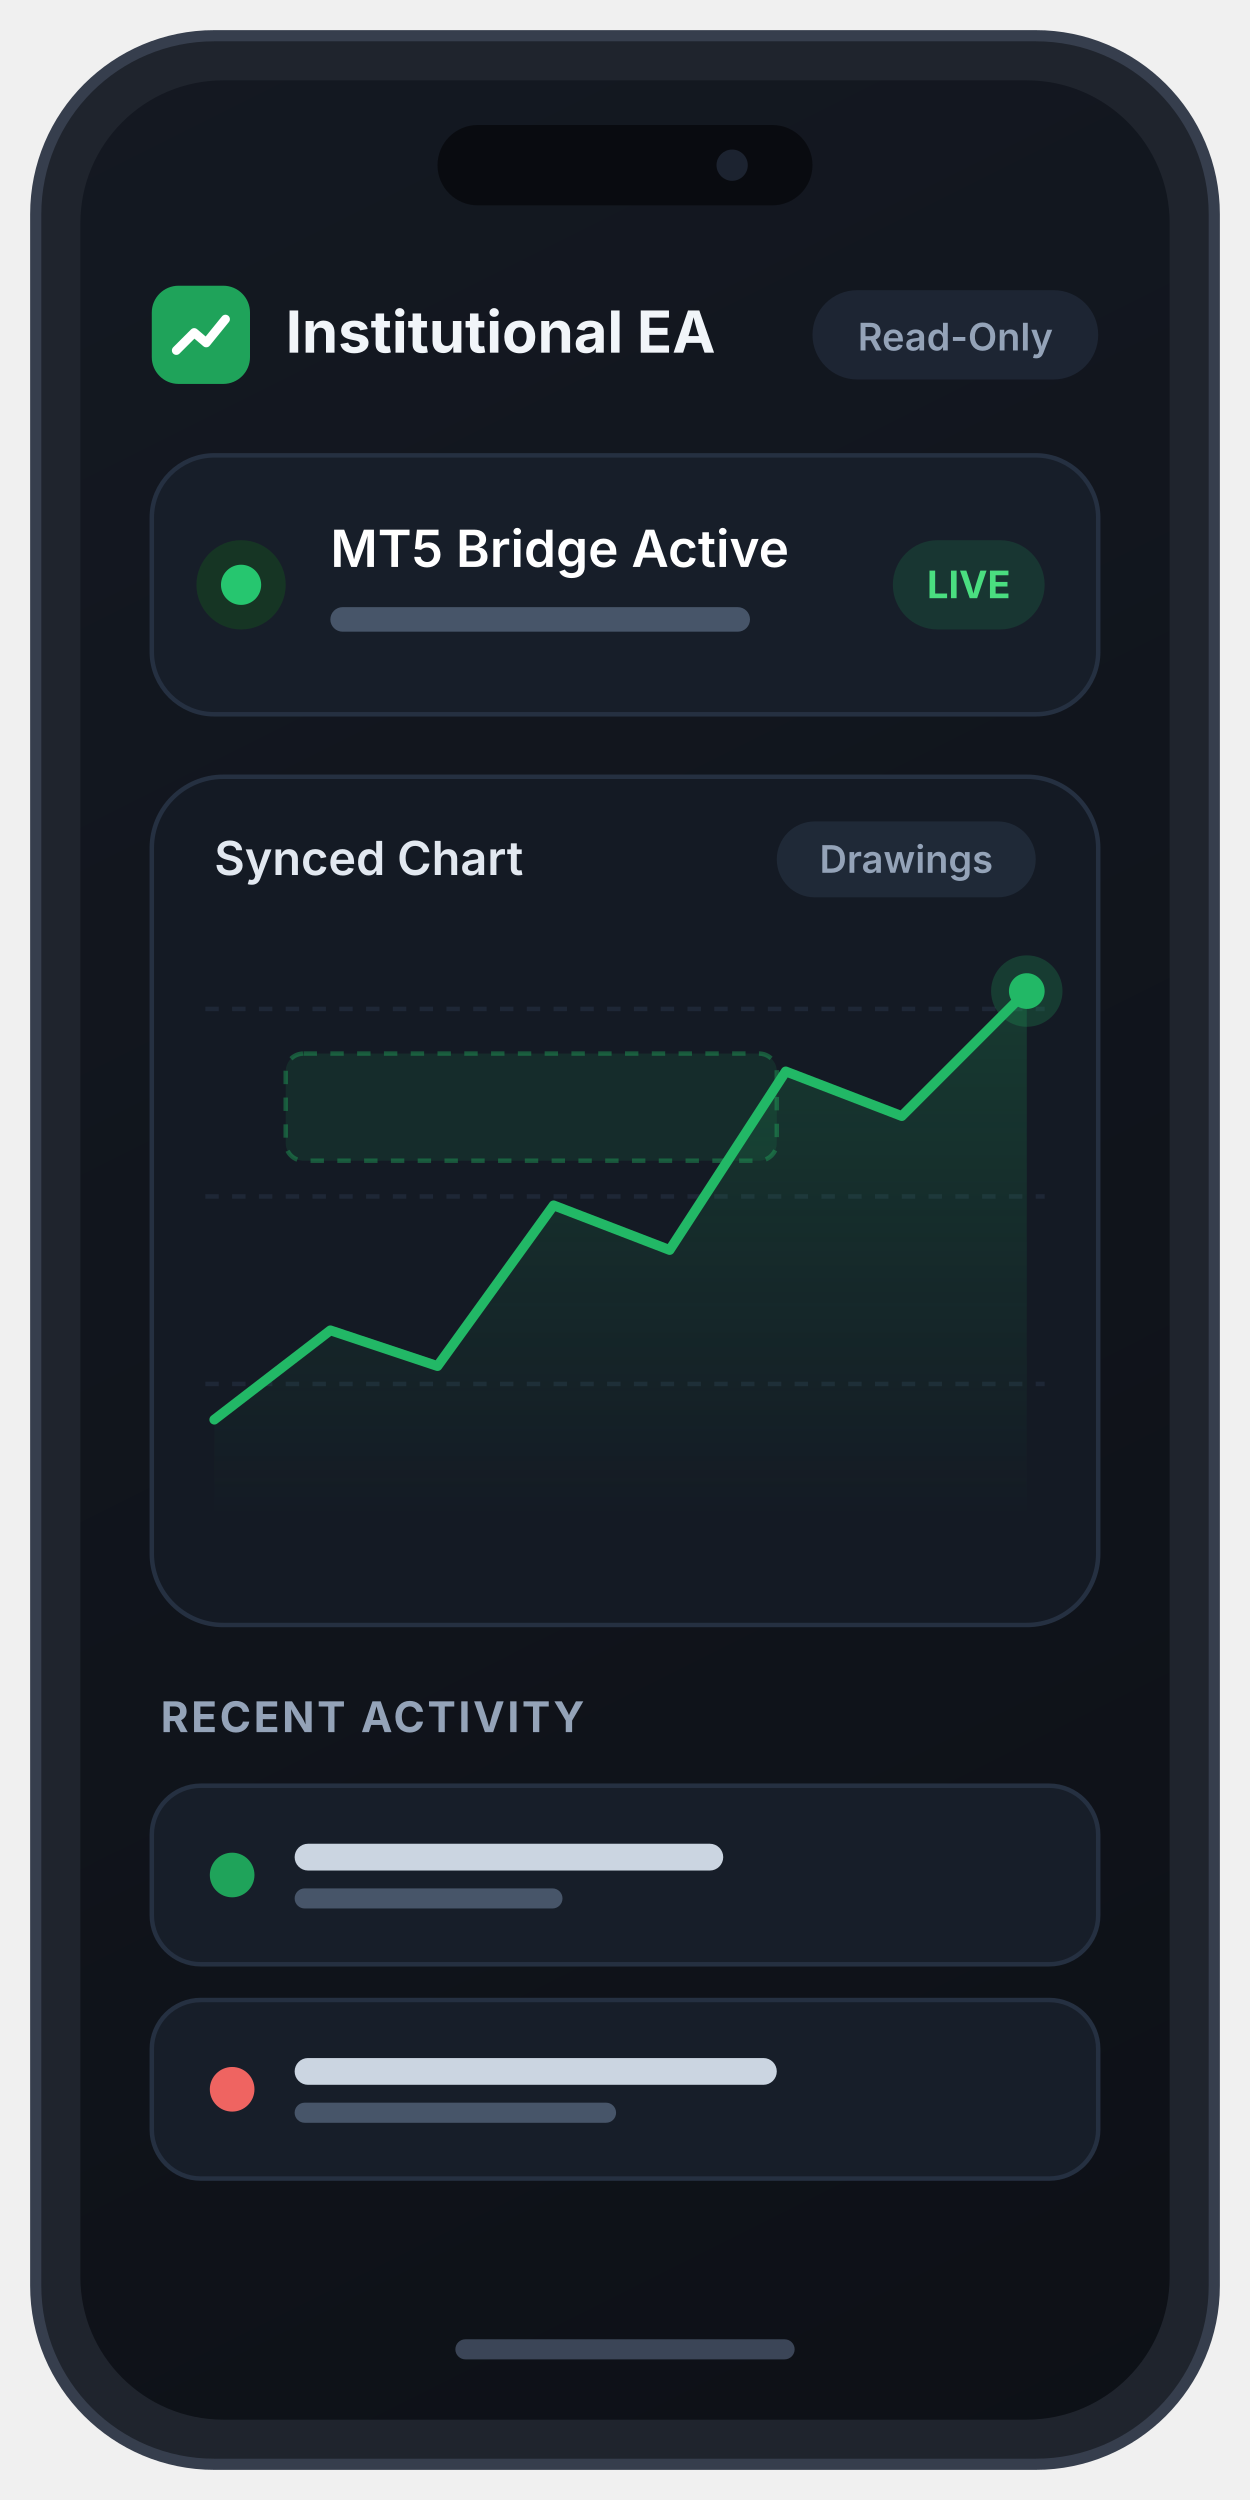
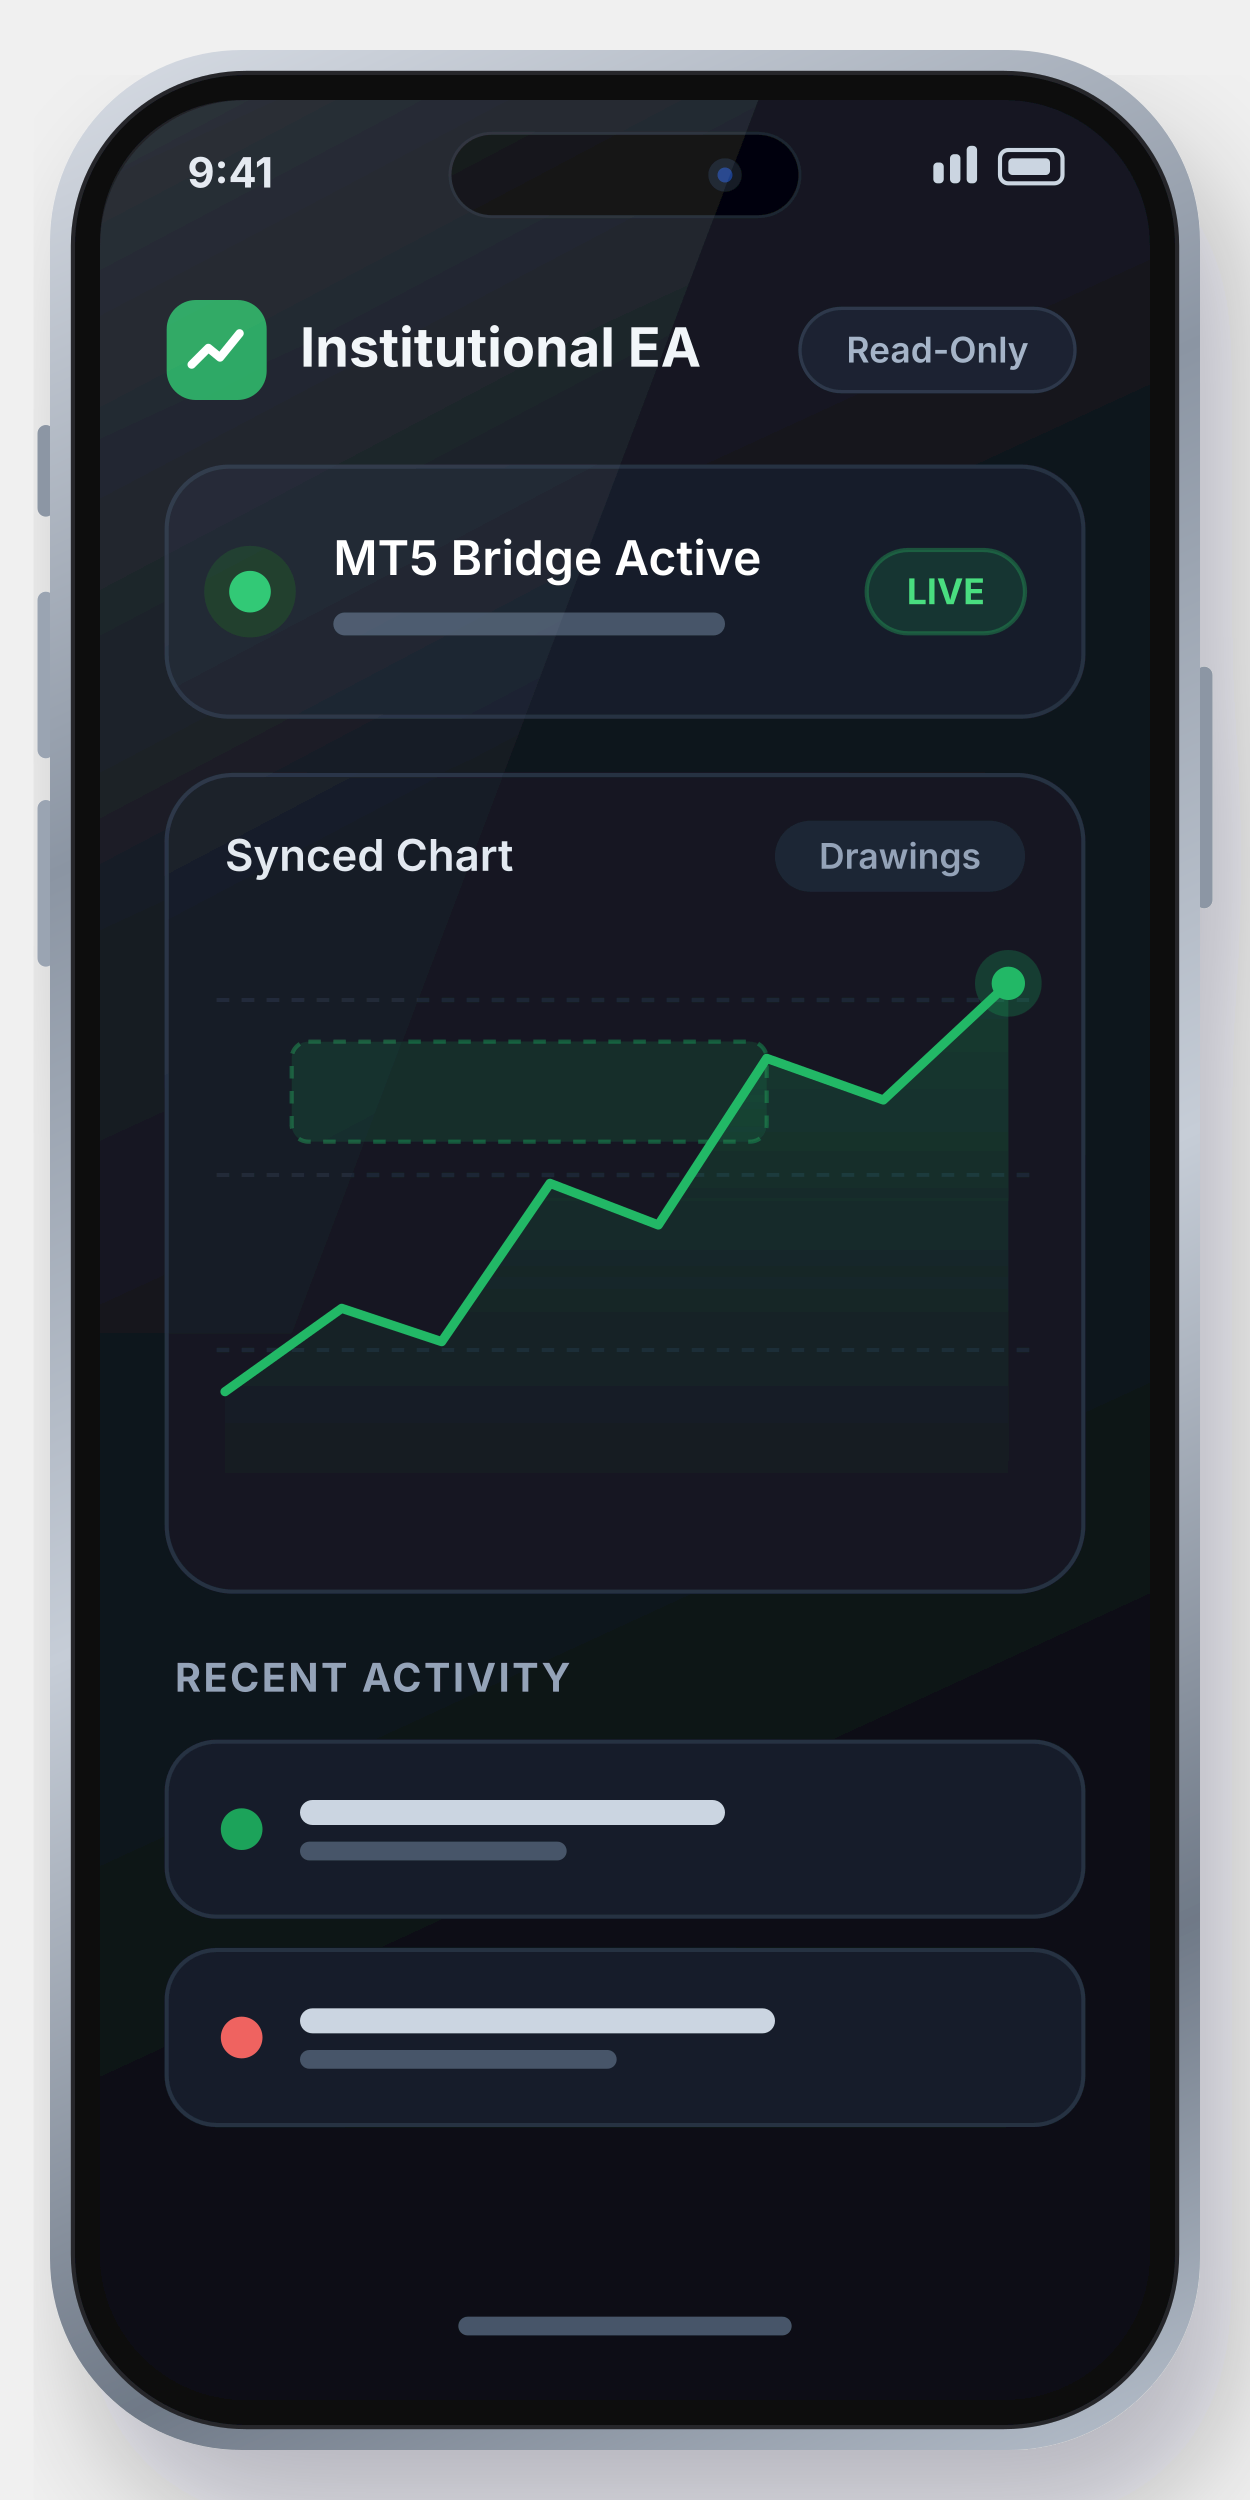
- <svg xmlns="http://www.w3.org/2000/svg" viewBox="0 0 280 560" width="280" height="560" fill="none">
+ <svg xmlns="http://www.w3.org/2000/svg" viewBox="0 0 300 600" width="300" height="600" fill="none">
  <defs>
-     <linearGradient id="phoneBg" x1="0" y1="0" x2="280" y2="560" gradientUnits="userSpaceOnUse">
-       <stop offset="0%" stop-color="#141922" />
-       <stop offset="100%" stop-color="#0D1016" />
+     <filter id="phoneShadow" x="-16%" y="-8%" width="132%" height="120%">
+       <feDropShadow dx="8" dy="18" stdDeviation="14" flood-color="#0F172A" flood-opacity="0.24" />
+     </filter>
+     <linearGradient id="titaniumFrame" x1="16" y1="12" x2="284" y2="588" gradientUnits="userSpaceOnUse">
+       <stop offset="0%" stop-color="#D7DCE4" />
+       <stop offset="28%" stop-color="#8B95A3" />
+       <stop offset="55%" stop-color="#C6CDD7" />
+       <stop offset="82%" stop-color="#6F7987" />
+       <stop offset="100%" stop-color="#B7C0CC" />
    </linearGradient>
-     <linearGradient id="phoneArea" x1="140" y1="190" x2="140" y2="340" gradientUnits="userSpaceOnUse">
-       <stop offset="0%" stop-color="#1FA35A" stop-opacity="0.3" />
+     <linearGradient id="phoneBg" x1="22" y1="22" x2="278" y2="578" gradientUnits="userSpaceOnUse">
+       <stop offset="0%" stop-color="#141A23" />
+       <stop offset="100%" stop-color="#0B0E14" />
+     </linearGradient>
+     <linearGradient id="phoneArea" x1="150" y1="200" x2="150" y2="355" gradientUnits="userSpaceOnUse">
+       <stop offset="0%" stop-color="#1FA35A" stop-opacity="0.32" />
      <stop offset="100%" stop-color="#1FA35A" stop-opacity="0" />
    </linearGradient>
+     <linearGradient id="phoneGlare" x1="22" y1="22" x2="190" y2="340" gradientUnits="userSpaceOnUse">
+       <stop offset="0%" stop-color="#FFFFFF" stop-opacity="0.1" />
+       <stop offset="55%" stop-color="#FFFFFF" stop-opacity="0.02" />
+       <stop offset="100%" stop-color="#FFFFFF" stop-opacity="0" />
+     </linearGradient>
  </defs>
-   <rect x="8" y="8" width="264" height="544" rx="40" fill="#1F242D" stroke="#363E4D" stroke-width="2.5" />
-   <rect x="18" y="18" width="244" height="524" rx="32" fill="url(#phoneBg)" />
-   <rect x="98" y="28" width="84" height="18" rx="9" fill="#090B10" />
-   <circle cx="164" cy="37" r="3.5" fill="#1C2330" />
-   <rect x="34" y="64" width="22" height="22" rx="6" fill="#1FA35A" />
-   <path d="M39.5 78.5L43.5 74.5L46.2 76.8L50.5 71.5" stroke="#FFFFFF" stroke-width="2" stroke-linecap="round" stroke-linejoin="round" />
-   <text x="64" y="79" fill="#F1F5F9" font-family="system-ui, -apple-system, sans-serif" font-size="13" font-weight="700">Institutional EA</text>
-   <rect x="182" y="65" width="64" height="20" rx="10" fill="#1D2533" />
-   <text x="214" y="78.5" text-anchor="middle" fill="#94A3B8" font-family="system-ui, -apple-system, sans-serif" font-size="8.5" font-weight="600">Read-Only</text>
-   <rect x="34" y="102" width="212" height="58" rx="14" fill="#171E29" stroke="#253041" />
-   <circle cx="54" cy="131" r="10" fill="#163524" />
-   <circle cx="54" cy="131" r="4.5" fill="#26C66F" />
-   <text x="74" y="127" fill="#FFFFFF" font-family="system-ui, -apple-system, sans-serif" font-size="11.5" font-weight="600">MT5 Bridge Active</text>
-   <rect x="74" y="136" width="94" height="5.5" rx="2.75" fill="#475569" />
-   <rect x="200" y="121" width="34" height="20" rx="10" fill="#1FA35A" fill-opacity="0.18" />
-   <text x="217" y="134" text-anchor="middle" fill="#4ADE80" font-family="system-ui, -apple-system, sans-serif" font-size="8.5" font-weight="700">LIVE</text>
-   <rect x="34" y="174" width="212" height="190" rx="16" fill="#141A24" stroke="#253041" />
-   <text x="48" y="196" fill="#E2E8F0" font-family="system-ui, -apple-system, sans-serif" font-size="10.5" font-weight="600">Synced Chart</text>
-   <rect x="174" y="184" width="58" height="17" rx="8.5" fill="#1F2937" />
-   <text x="203" y="195.5" text-anchor="middle" fill="#94A3B8" font-family="system-ui, -apple-system, sans-serif" font-size="8.5" font-weight="600">Drawings</text>
-   <line x1="46" y1="226" x2="234" y2="226" stroke="#1E2736" stroke-dasharray="3 3" />
-   <line x1="46" y1="268" x2="234" y2="268" stroke="#1E2736" stroke-dasharray="3 3" />
-   <line x1="46" y1="310" x2="234" y2="310" stroke="#1E2736" stroke-dasharray="3 3" />
-   <rect x="64" y="236" width="110" height="24" rx="4" fill="#1FA35A" fill-opacity="0.14" stroke="#1FA35A" stroke-opacity="0.45" stroke-dasharray="3 3" />
-   <path d="M48 318 L74 298 L98 306 L124 270 L150 280 L176 240 L202 250 L230 222 L230 344 L48 344 Z" fill="url(#phoneArea)" />
-   <path d="M48 318 L74 298 L98 306 L124 270 L150 280 L176 240 L202 250 L230 222" stroke="#22B866" stroke-width="2.2" stroke-linecap="round" stroke-linejoin="round" />
-   <circle cx="230" cy="222" r="4" fill="#22B866" />
-   <circle cx="230" cy="222" r="8" fill="#22B866" fill-opacity="0.22" />
-   <text x="36" y="388" fill="#94A3B8" font-family="system-ui, -apple-system, sans-serif" font-size="9.5" font-weight="700" letter-spacing="0.6">RECENT ACTIVITY</text>
-   <rect x="34" y="400" width="212" height="40" rx="11" fill="#171E29" stroke="#253041" />
-   <circle cx="52" cy="420" r="5" fill="#1FA35A" />
-   <rect x="66" y="413" width="96" height="6" rx="3" fill="#CBD5E1" />
-   <rect x="66" y="423" width="60" height="4.5" rx="2.25" fill="#475569" />
-   <rect x="34" y="448" width="212" height="40" rx="11" fill="#171E29" stroke="#253041" />
-   <circle cx="52" cy="468" r="5" fill="#EF6461" />
-   <rect x="66" y="461" width="108" height="6" rx="3" fill="#CBD5E1" />
-   <rect x="66" y="471" width="72" height="4.5" rx="2.25" fill="#475569" />
-   <rect x="102" y="524" width="76" height="4.5" rx="2.25" fill="#3B4557" />
+   <g filter="url(#phoneShadow)">
+     <rect x="9" y="102" width="4" height="22" rx="2" fill="#8C96A4" />
+     <rect x="9" y="142" width="4" height="40" rx="2" fill="#9AA4B2" />
+     <rect x="9" y="192" width="4" height="40" rx="2" fill="#9AA4B2" />
+     <rect x="287" y="160" width="4" height="58" rx="2" fill="#8C96A4" />
+     <rect x="12" y="12" width="276" height="576" rx="46" fill="url(#titaniumFrame)" />
+     <rect x="17" y="17" width="266" height="566" rx="42" fill="#090B0F" />
+     <rect x="17.5" y="17.5" width="265" height="565" rx="41.5" stroke="#FFFFFF" stroke-opacity="0.12" stroke-width="1" />
+     <rect x="24" y="24" width="252" height="552" rx="35" fill="url(#phoneBg)" />
+     <text x="45" y="45" fill="#E2E8F0" font-family="system-ui, -apple-system, sans-serif" font-size="10" font-weight="700">9:41</text>
+     <rect x="108" y="32" width="84" height="20" rx="10" fill="#050608" stroke="#1E2530" stroke-width="0.7" />
+     <circle cx="174" cy="42" r="4" fill="#131B26" />
+     <circle cx="174" cy="42" r="1.8" fill="#2563EB" fill-opacity="0.5" />
+     <rect x="224" y="39" width="2.5" height="5" rx="1" fill="#CBD5E1" />
+     <rect x="228" y="37" width="2.5" height="7" rx="1" fill="#CBD5E1" />
+     <rect x="232" y="35" width="2.5" height="9" rx="1" fill="#CBD5E1" />
+     <rect x="240" y="36" width="15" height="8" rx="2" stroke="#CBD5E1" stroke-width="1" />
+     <rect x="242" y="38" width="10" height="4" rx="1" fill="#CBD5E1" />
+     <rect x="40" y="72" width="24" height="24" rx="7" fill="#1FA35A" />
+     <path d="M46 87.5L50 83.5L52.8 85.8L57.5 80" stroke="#FFFFFF" stroke-width="2" stroke-linecap="round" stroke-linejoin="round" />
+     <text x="72" y="88" fill="#F1F5F9" font-family="system-ui, -apple-system, sans-serif" font-size="13" font-weight="700">Institutional EA</text>
+     <rect x="192" y="74" width="66" height="20" rx="10" fill="#1C2432" stroke="#2D384B" stroke-width="0.8" />
+     <text x="225" y="87" text-anchor="middle" fill="#A5B4C8" font-family="system-ui, -apple-system, sans-serif" font-size="8.5" font-weight="600">Read-Only</text>
+     <rect x="40" y="112" width="220" height="60" rx="15" fill="#171E2A" stroke="#253042" />
+     <circle cx="60" cy="142" r="11" fill="#163524" />
+     <circle cx="60" cy="142" r="5" fill="#26C66F" />
+     <text x="80" y="138" fill="#FFFFFF" font-family="system-ui, -apple-system, sans-serif" font-size="11.5" font-weight="600">MT5 Bridge Active</text>
+     <rect x="80" y="147" width="94" height="5.5" rx="2.75" fill="#475569" />
+     <rect x="208" y="132" width="38" height="20" rx="10" fill="#1FA35A" fill-opacity="0.18" stroke="#1FA35A" stroke-opacity="0.4" />
+     <text x="227" y="145" text-anchor="middle" fill="#4ADE80" font-family="system-ui, -apple-system, sans-serif" font-size="8.5" font-weight="700">LIVE</text>
+     <rect x="40" y="186" width="220" height="196" rx="16" fill="#131923" stroke="#253042" />
+     <text x="54" y="209" fill="#E2E8F0" font-family="system-ui, -apple-system, sans-serif" font-size="10.5" font-weight="600">Synced Chart</text>
+     <rect x="186" y="197" width="60" height="17" rx="8.5" fill="#1E2736" />
+     <text x="216" y="208.5" text-anchor="middle" fill="#94A3B8" font-family="system-ui, -apple-system, sans-serif" font-size="8.5" font-weight="600">Drawings</text>
+     <line x1="52" y1="240" x2="248" y2="240" stroke="#1E2736" stroke-dasharray="3 3" />
+     <line x1="52" y1="282" x2="248" y2="282" stroke="#1E2736" stroke-dasharray="3 3" />
+     <line x1="52" y1="324" x2="248" y2="324" stroke="#1E2736" stroke-dasharray="3 3" />
+     <rect x="70" y="250" width="114" height="24" rx="4" fill="#1FA35A" fill-opacity="0.15" stroke="#1FA35A" stroke-opacity="0.45" stroke-dasharray="3 3" />
+     <path d="M54 334 L82 314 L106 322 L132 284 L158 294 L184 254 L212 264 L242 236 L242 360 L54 360 Z" fill="url(#phoneArea)" />
+     <path d="M54 334 L82 314 L106 322 L132 284 L158 294 L184 254 L212 264 L242 236" stroke="#22B866" stroke-width="2.2" stroke-linecap="round" stroke-linejoin="round" />
+     <circle cx="242" cy="236" r="4" fill="#22B866" />
+     <circle cx="242" cy="236" r="8" fill="#22B866" fill-opacity="0.22" />
+     <text x="42" y="406" fill="#94A3B8" font-family="system-ui, -apple-system, sans-serif" font-size="9.5" font-weight="700" letter-spacing="0.6">RECENT ACTIVITY</text>
+     <rect x="40" y="418" width="220" height="42" rx="12" fill="#171E2A" stroke="#253042" />
+     <circle cx="58" cy="439" r="5" fill="#1FA35A" />
+     <rect x="72" y="432" width="102" height="6" rx="3" fill="#CBD5E1" />
+     <rect x="72" y="442" width="64" height="4.5" rx="2.25" fill="#475569" />
+     <rect x="40" y="468" width="220" height="42" rx="12" fill="#171E2A" stroke="#253042" />
+     <circle cx="58" cy="489" r="5" fill="#EF6461" />
+     <rect x="72" y="482" width="114" height="6" rx="3" fill="#CBD5E1" />
+     <rect x="72" y="492" width="76" height="4.5" rx="2.25" fill="#475569" />
+     <rect x="110" y="556" width="80" height="4.5" rx="2.25" fill="#475569" />
+     <path d="M24 58 C24 39 39 24 58 24 H182 L70 320 H24 V58 Z" fill="url(#phoneGlare)" />
+   </g>
</svg>
